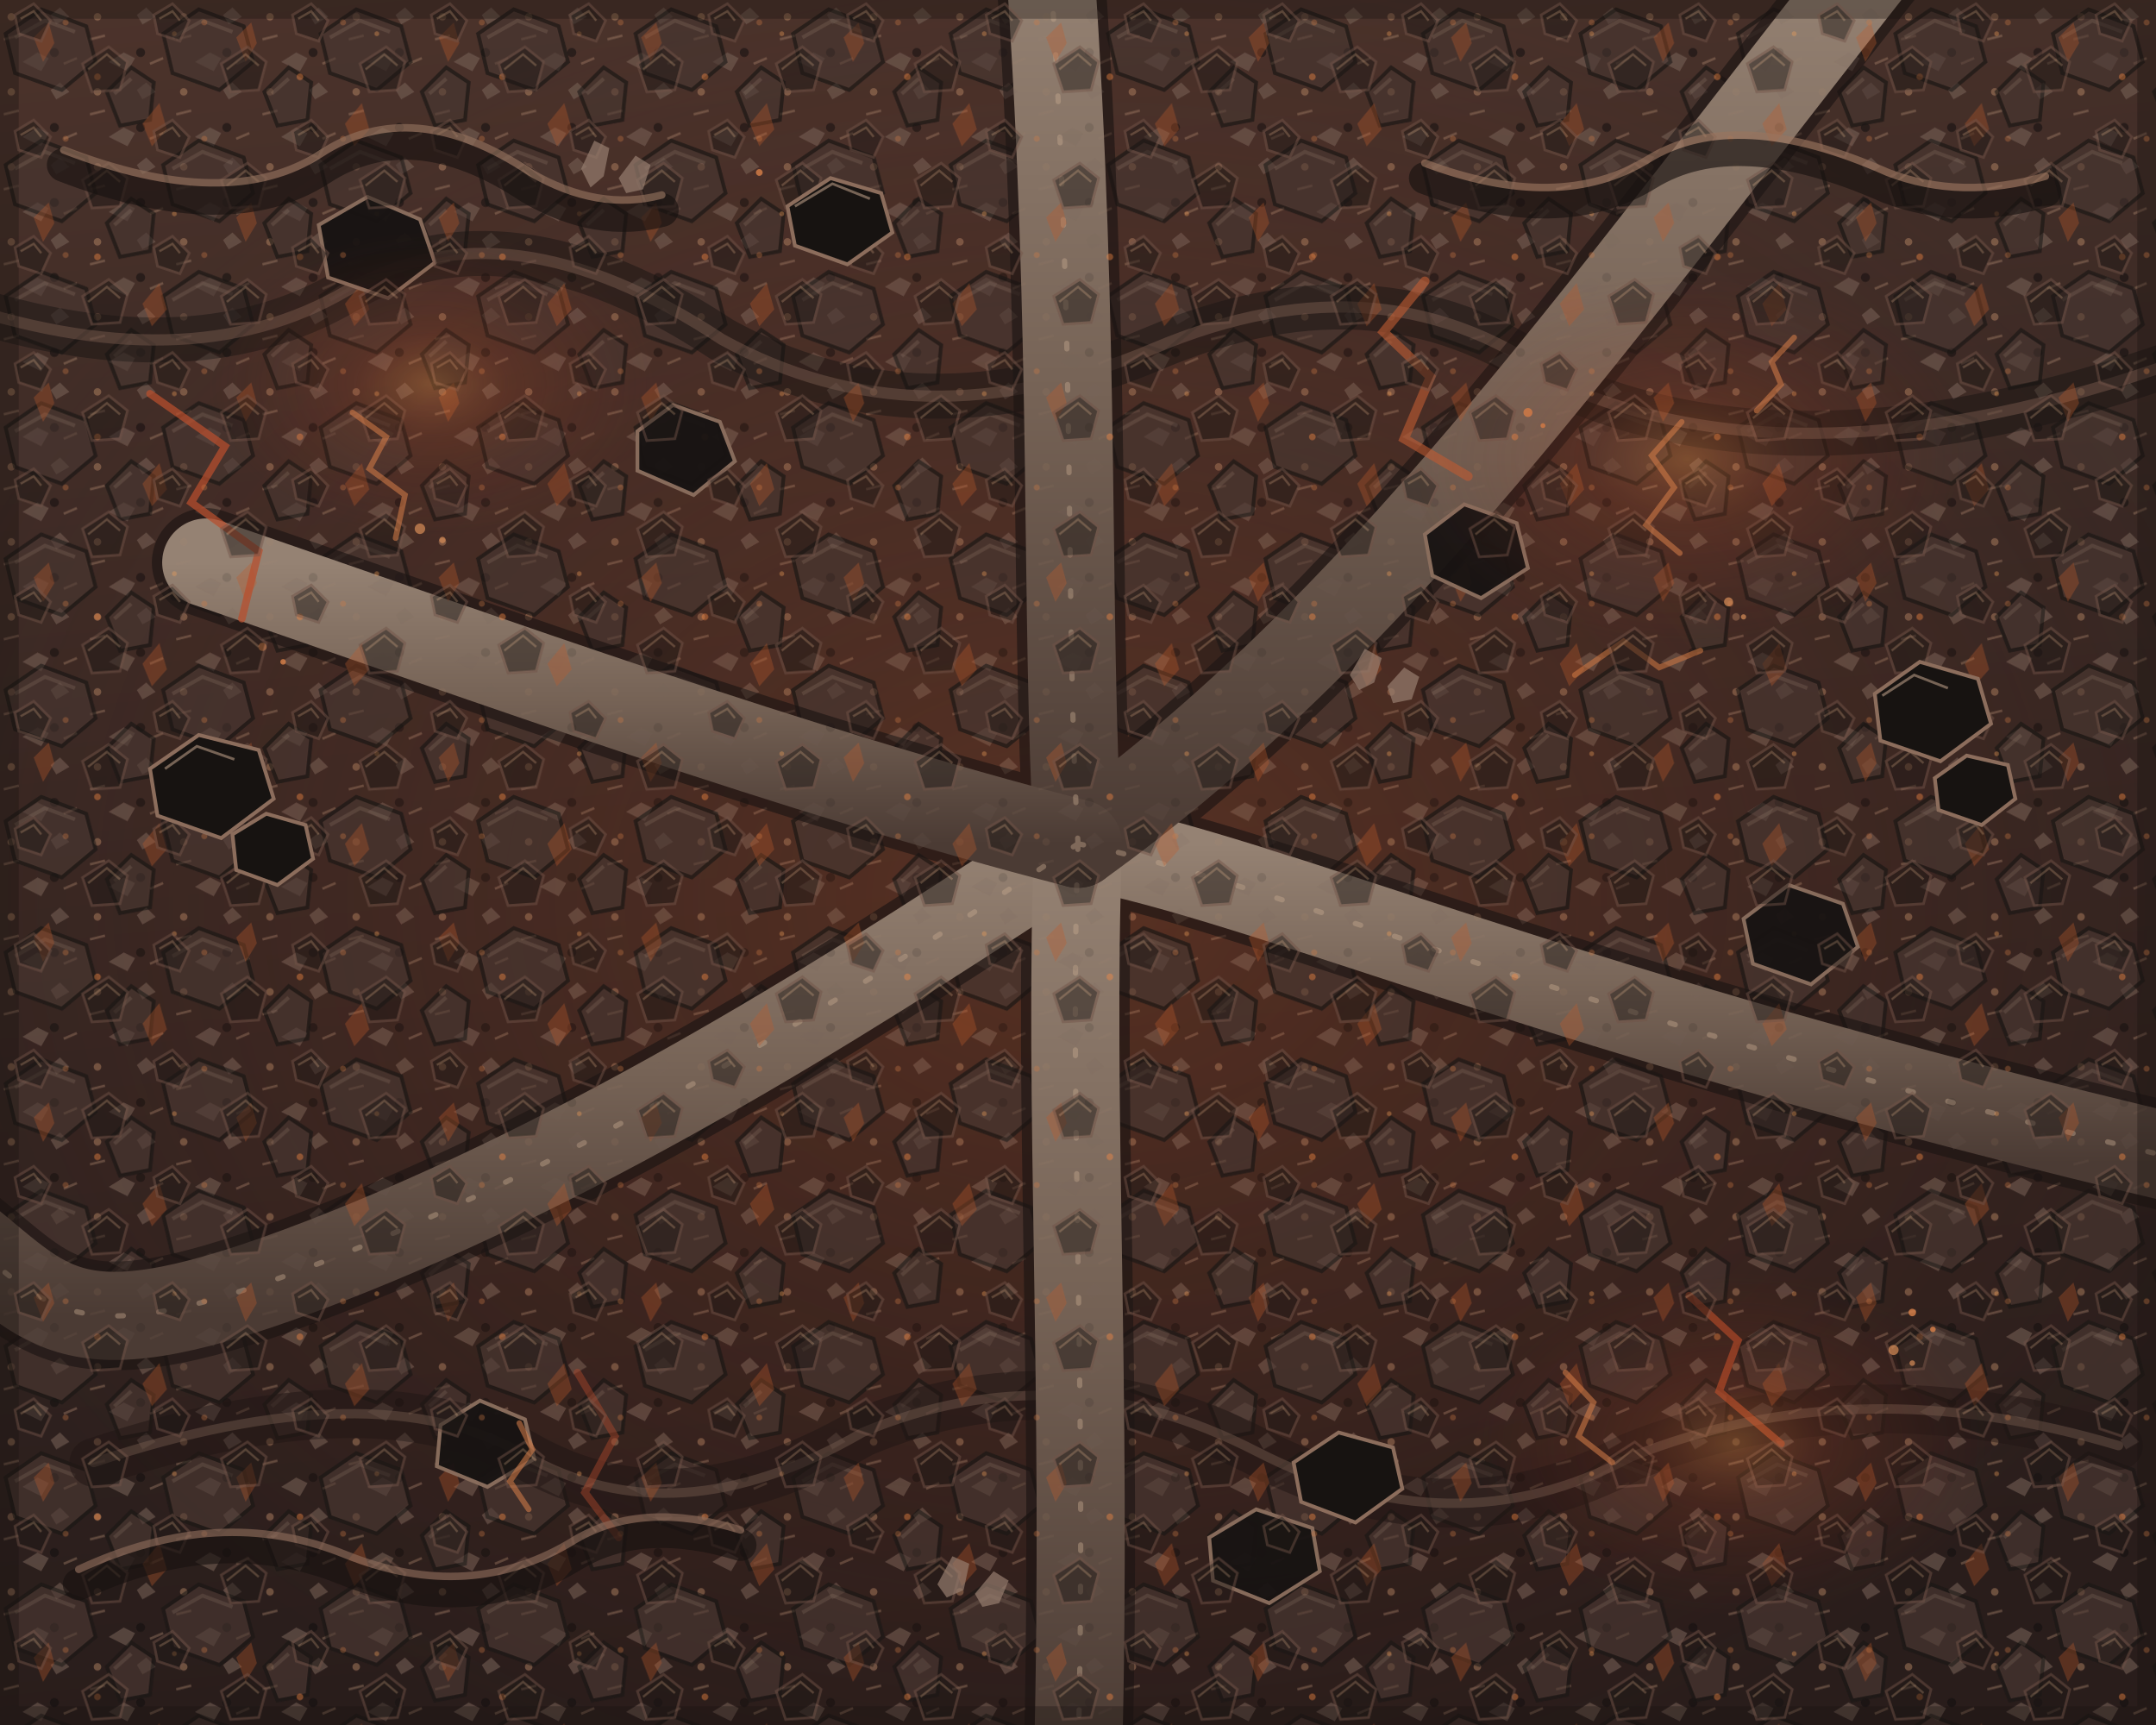
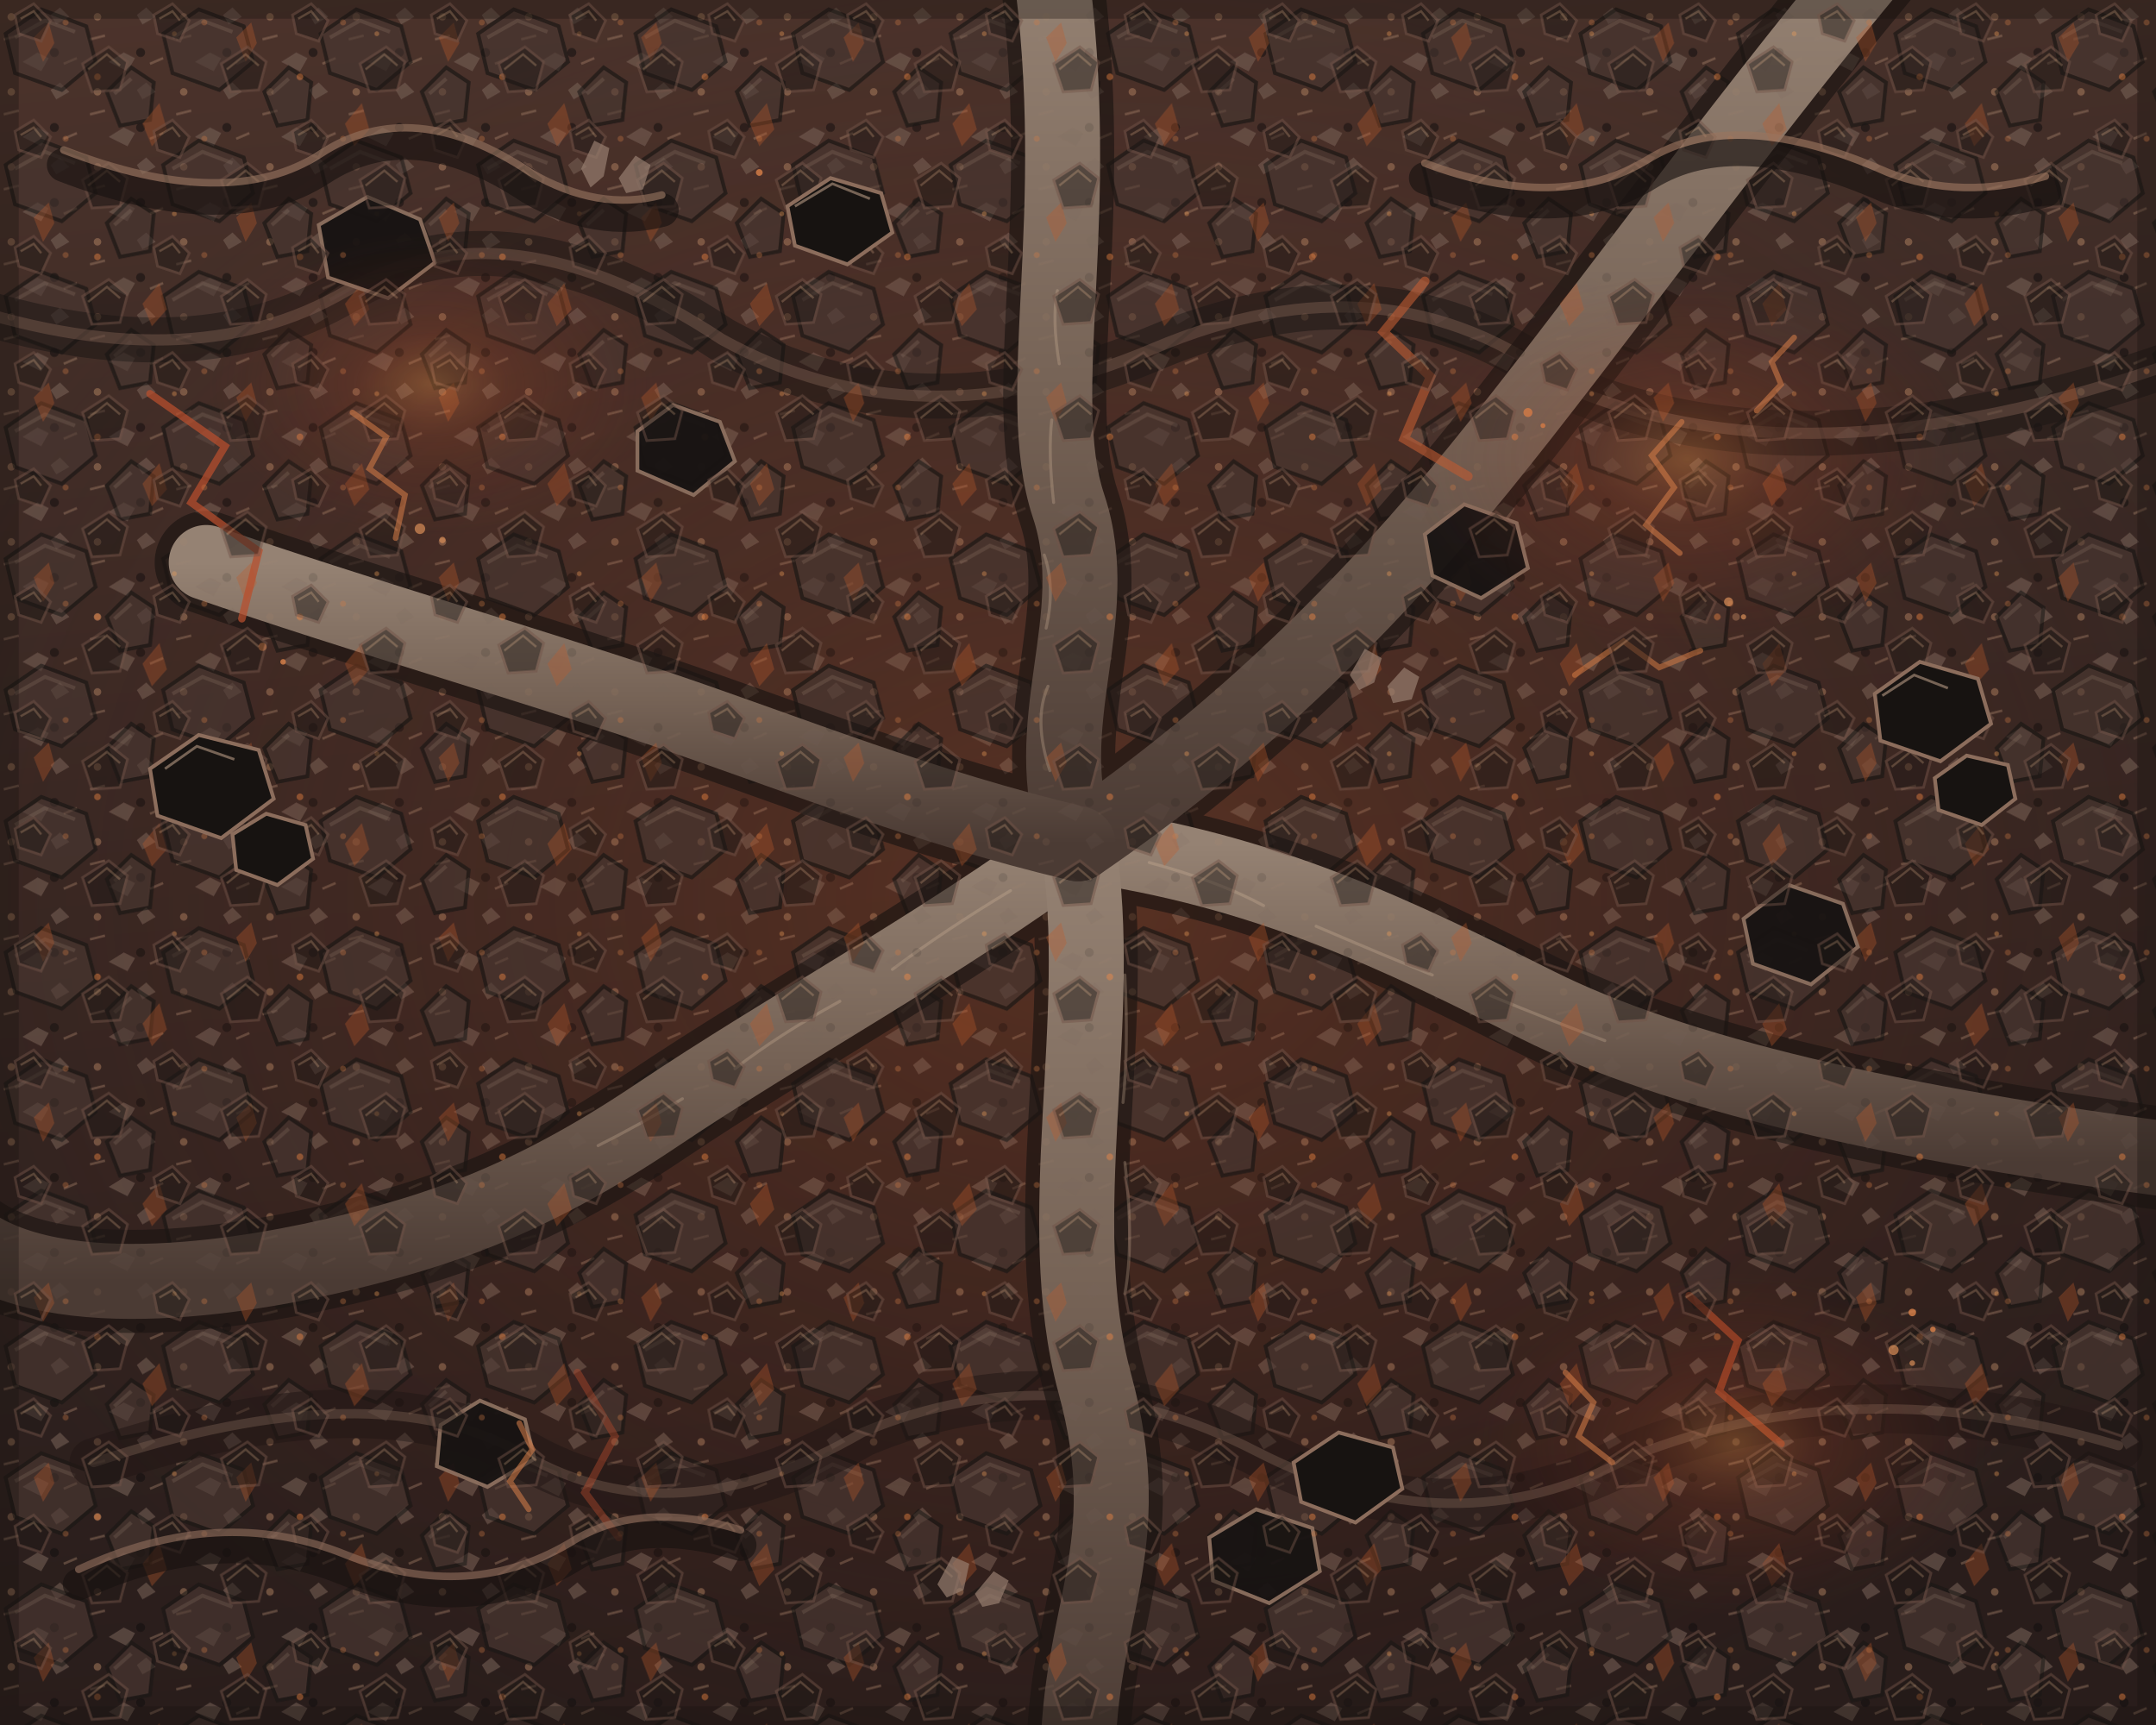
<svg xmlns="http://www.w3.org/2000/svg" width="2300" height="1840" viewBox="0 0 1150 920">
  <defs>
    <linearGradient id="ash" x2=".12" y2="1">
      <stop stop-color="#4c332b" />
      <stop offset=".46" stop-color="#362723" />
      <stop offset="1" stop-color="#291d1b" />
    </linearGradient>
    <radialGradient id="heat">
      <stop stop-color="#a84a24" stop-opacity=".32" />
      <stop offset="1" stop-color="#7d2f1e" stop-opacity="0" />
    </radialGradient>
    <linearGradient id="track" x2="0" y2="1">
      <stop stop-color="#958273" />
      <stop offset=".5" stop-color="#756255" />
      <stop offset="1" stop-color="#4b3b34" />
    </linearGradient>
    <pattern id="cinder" width="46" height="40" patternUnits="userSpaceOnUse">
      <circle cx="6" cy="9" r="2" fill="#bb8a68" opacity=".45" />
      <circle cx="29" cy="28" r="2.4" fill="#130f0f" opacity=".55" />
      <path d="M12 33l8-5 6 3-4 7zm15-25l5-4 5 5-7 4z" fill="#786258" opacity=".55" />
      <path d="M2 21l8-2m24 15l7-3" stroke="#b28c72" stroke-width="1.3" opacity=".35" />
    </pattern>
    <pattern id="basalt" width="84" height="70" patternUnits="userSpaceOnUse">
      <path d="M3 18l19-13 24 9 5 19-18 15-25-9zM57 49l13-13 12 8-2 20-16 3z" fill="#47352f" stroke="#1c1715" stroke-width="2" />
      <path d="M8 20l16-9 16 6M61 50l9-8" fill="none" stroke="#887064" stroke-width="2" opacity=".4" />
    </pattern>
    <pattern id="embers" width="108" height="96" patternUnits="userSpaceOnUse">
      <path d="M18 20l8-8 3 11-6 10zM76 66l9-11 4 14-8 9z" fill="#c05b2b" opacity=".5" />
      <circle cx="52" cy="41" r="1.8" fill="#fa8a43" opacity=".62" />
      <circle cx="93" cy="18" r="1.3" fill="#f3a05a" opacity=".55" />
    </pattern>
    <pattern id="shard-scree" width="74" height="62" patternUnits="userSpaceOnUse">
      <path d="M8 8l10-6 9 9-5 11-12-4zM44 34l14-9 10 8-4 15-15 1z" fill="#1d1715" stroke="#705246" stroke-width="1.4" opacity=".72" />
      <path d="M11 10l7-4 4 5m25 26l10-8 7 6" fill="none" stroke="#c29a78" stroke-width="1.2" opacity=".46" />
      <circle cx="35" cy="12" r="1.6" fill="#d17b45" opacity=".5" />
    </pattern>
    <radialGradient id="fumarole-glow">
      <stop stop-color="#ff9a4a" stop-opacity=".3" />
      <stop offset=".35" stop-color="#bd4c27" stop-opacity=".16" />
      <stop offset="1" stop-color="#8d3020" stop-opacity="0" />
    </radialGradient>
  </defs>
  <rect width="1150" height="920" fill="url(#ash)" />
  <rect width="1150" height="920" fill="url(#cinder)" opacity=".9" />
  <ellipse cx="575" cy="480" rx="650" ry="500" fill="url(#heat)" />
  <rect width="1150" height="920" fill="url(#basalt)" opacity=".72" />
  <g fill="none" stroke-linecap="round">
    <path d="M-30 160q130 45 215-5t200 26q105 58 230 5t220 20q135 58 340-18" stroke="#171312" stroke-width="24" opacity=".5" />
    <path d="M-30 160q130 45 215-5t200 26q105 58 230 5t220 20q135 58 340-18" stroke="#806052" stroke-width="6" opacity=".44" />
    <path d="M50 780q150-50 230-4t180-12q105-44 210 10t200 3q120-48 260-6" stroke="#211614" stroke-width="26" opacity=".55" />
    <path d="M50 780q150-50 230-4t180-12q105-44 210 10t200 3q120-48 260-6" stroke="#796052" stroke-width="5" opacity=".42" />
  </g>
  <g fill="none" stroke-linecap="round" stroke-linejoin="round">
-     <g stroke="#1c1412" stroke-width="58" opacity=".65">
-       <path d="M575 450C568 330 574 180 560 -20" />
-       <path d="M575 450C470 520 330 610 185 668S30 700 -20 660" />
-       <path d="M575 450C680 470 830 540 1170 620" />
-       <path d="M575 450C570 590 580 740 575 940" />
-       <path d="M575 450C735 335 850 170 1000 -20" />
-       <path d="M575 450C420 410 270 355 110 300" />
+     <g stroke="#1c1412" stroke-width="55" opacity=".68">
+       <path d="M575 450C552 386 590 330 570 270S579 116 560 -20" />
+       <path d="M575 450C500 505 420 548 350 595S230 657 185 668S30 700 -20 660" />
+       <path d="M575 450C676 464 748 500 820 536S1010 600 1170 620" />
+       <path d="M575 450C590 542 560 650 584 738S575 860 575 940" />
+       <path d="M575 450C663 390 732 320 789 250S925 70 1000 -20" />
+       <path d="M575 450C491 430 423 402 352 378S191 328 110 300" />
    </g>
-     <g stroke="url(#track)" stroke-width="47">
-       <path d="M575 450C568 330 574 180 560 -20" />
-       <path d="M575 450C470 520 330 610 185 668S30 700 -20 660" />
-       <path d="M575 450C680 470 830 540 1170 620" />
-       <path d="M575 450C570 590 580 740 575 940" />
-       <path d="M575 450C735 335 850 170 1000 -20" />
-       <path d="M575 450C420 410 270 355 110 300" />
+     <g stroke="url(#track)" stroke-width="40">
+       <path d="M575 450C552 386 590 330 570 270S579 116 560 -20" />
+       <path d="M575 450C500 505 420 548 350 595S230 657 185 668S30 700 -20 660" />
+       <path d="M575 450C676 464 748 500 820 536S1010 600 1170 620" />
+       <path d="M575 450C590 542 560 650 584 738S575 860 575 940" />
+       <path d="M575 450C663 390 732 320 789 250S925 70 1000 -20" />
+       <path d="M575 450C491 430 423 402 352 378S191 328 110 300" />
    </g>
-     <g stroke="#c6aa8e" stroke-width="2.8" stroke-dasharray="3 19" opacity=".42">
-       <path d="M575 450C568 330 574 180 560 -20" />
-       <path d="M575 450C470 520 330 610 185 668S30 700 -20 660" />
-       <path d="M575 450C680 470 830 540 1170 620" />
-       <path d="M575 450C570 590 580 740 575 940" />
+     <g fill="none" stroke="#d6b99f" stroke-width="1.6" stroke-linecap="round" opacity=".28">
+       <path d="M560 411q-9-27-1-45m-1-31q5-22-1-39m5-28q-3-27-1-44m4-30q-4-24-1-39" />
+       <path d="M539 475q-35 21-63 42m-28 17q-33 18-56 36m-28 16q-23 14-45 25" />
+       <path d="M613 460q37 10 61 23m28 11q35 15 62 26m31 11q34 14 61 24" />
+       <path d="M600 520q2 39-1 68m1 32q5 43 0 70" />
    </g>
  </g>
  <rect width="1150" height="920" fill="url(#cinder)" opacity=".22" />
  <rect width="1150" height="920" fill="url(#embers)" opacity=".66" />
  <g fill="none" stroke-linecap="round">
    <path d="M80 210l40 28-18 30 36 26-9 36" stroke="#b94e2c" stroke-width="4" opacity=".72" />
    <path d="M760 150l-22 27 25 24-14 33 34 20" stroke="#c05b32" stroke-width="5" opacity=".6" />
    <path d="M950 770l-33-28 10-27-26-24" stroke="#b84b29" stroke-width="4" opacity=".64" />
    <path d="M330 820l-18-24 16-30-20-34" stroke="#a84629" stroke-width="4" opacity=".48" />
    <path d="M840 360l26-18 19 14 22-9" stroke="#d17a43" stroke-width="3" opacity=".55" />
  </g>
  <g fill="#171312" stroke="#8a6e5d" stroke-width="2" opacity=".95">
    <path d="M170 120l26-15 28 12 8 23-25 19-32-11z" />
    <path d="M340 230l19-14 25 9 8 21-22 18-30-13z" />
    <path d="M760 285l21-16 28 10 6 24-25 16-26-12z" />
    <path d="M930 490l24-18 29 10 8 23-25 20-31-11z" />
    <path d="M235 760l21-13 24 10 5 21-25 15-27-11z" />
    <path d="M645 820l25-15 30 10 4 23-27 17-30-12z" />
  </g>
  <g fill="#d98148" opacity=".8">
    <circle cx="140" cy="345" r="2.2" />
    <circle cx="151" cy="353" r="1.5" />
    <circle cx="815" cy="220" r="2.4" />
    <circle cx="823" cy="227" r="1.3" />
    <circle cx="1020" cy="700" r="2" />
    <circle cx="1031" cy="709" r="1.5" />
    <circle cx="405" cy="92" r="1.8" />
  </g>
  <path d="M0 0H1150V920H0Z" fill="none" stroke="#17110f" stroke-width="20" opacity=".34" />
  <g id="peaks-detail-pass">
    <rect width="1150" height="920" fill="url(#shard-scree)" opacity=".66" />
    <ellipse cx="230" cy="205" rx="120" ry="82" fill="url(#fumarole-glow)" />
    <ellipse cx="900" cy="245" rx="150" ry="100" fill="url(#fumarole-glow)" />
    <ellipse cx="925" cy="770" rx="140" ry="92" fill="url(#fumarole-glow)" />
    <g fill="none" stroke-linecap="round" opacity=".64">
      <path d="M34 88q88 34 137 2t112 10q36 21 70 12" stroke="#17110f" stroke-width="18" />
      <path d="M34 80q88 34 137 2t112 10q36 21 70 12" stroke="#92705d" stroke-width="4" />
      <path d="M760 95q72 27 119-2t128 7q39 15 84 2" stroke="#17110f" stroke-width="17" />
      <path d="M760 87q72 27 119-2t128 7q39 15 84 2" stroke="#99745e" stroke-width="4" />
      <path d="M42 845q75-35 142-8t123-8q36-21 88-5" stroke="#17110f" stroke-width="17" />
      <path d="M42 837q75-35 142-8t123-8q36-21 88-5" stroke="#8b6a59" stroke-width="4" />
    </g>
    <g fill="#171311" stroke="#8c6d5c" stroke-width="2">
      <path d="M80 410l26-18 32 8 8 26-28 21-34-12zM124 445l18-11 21 6 4 18-19 14-22-8z" />
      <path d="M1000 370l24-17 31 9 7 24-27 20-32-11zM1032 415l17-12 22 5 4 18-18 14-23-8z" />
      <path d="M420 110l23-15 27 8 6 21-24 17-28-10zM690 780l24-16 29 8 5 22-25 18-29-11z" />
    </g>
    <g fill="none" stroke="#d17a46" stroke-width="3" stroke-linecap="round" opacity=".58">
      <path d="M188 220l18 13-9 17 19 14-5 23m686-62l-16 18 12 17-15 20 18 15M860 780l-18-14 8-18-15-16" />
      <path d="M282 805l-10-15 12-17-7-14m660-540l13-14-5-12 12-13" />
    </g>
    <g fill="#d48a56" opacity=".72">
      <circle cx="224" cy="282" r="2.8" />
      <circle cx="236" cy="288" r="1.7" />
      <circle cx="922" cy="321" r="2.4" />
      <circle cx="930" cy="329" r="1.4" />
      <circle cx="1010" cy="720" r="2.7" />
      <circle cx="1020" cy="727" r="1.5" />
    </g>
    <g fill="#988071" opacity=".68">
      <path d="M310 90l7-15 8 4-3 15-7 6zM330 95l9-12 8 5-4 13-9 2z" />
      <path d="M720 360l8-14 9 5-4 13-8 4zM740 366l9-10 8 5-4 12-10 2z" />
      <path d="M500 845l8-15 9 4-3 14-9 4zM520 850l10-12 8 5-5 12-9 2z" />
    </g>
    <g fill="none" stroke="#d5b49a" stroke-width="1.4" opacity=".5">
      <path d="M88 410l17-12 20 7m879-34l17-11 18 7M424 110l20-12 20 8" />
    </g>
  </g>
</svg>
